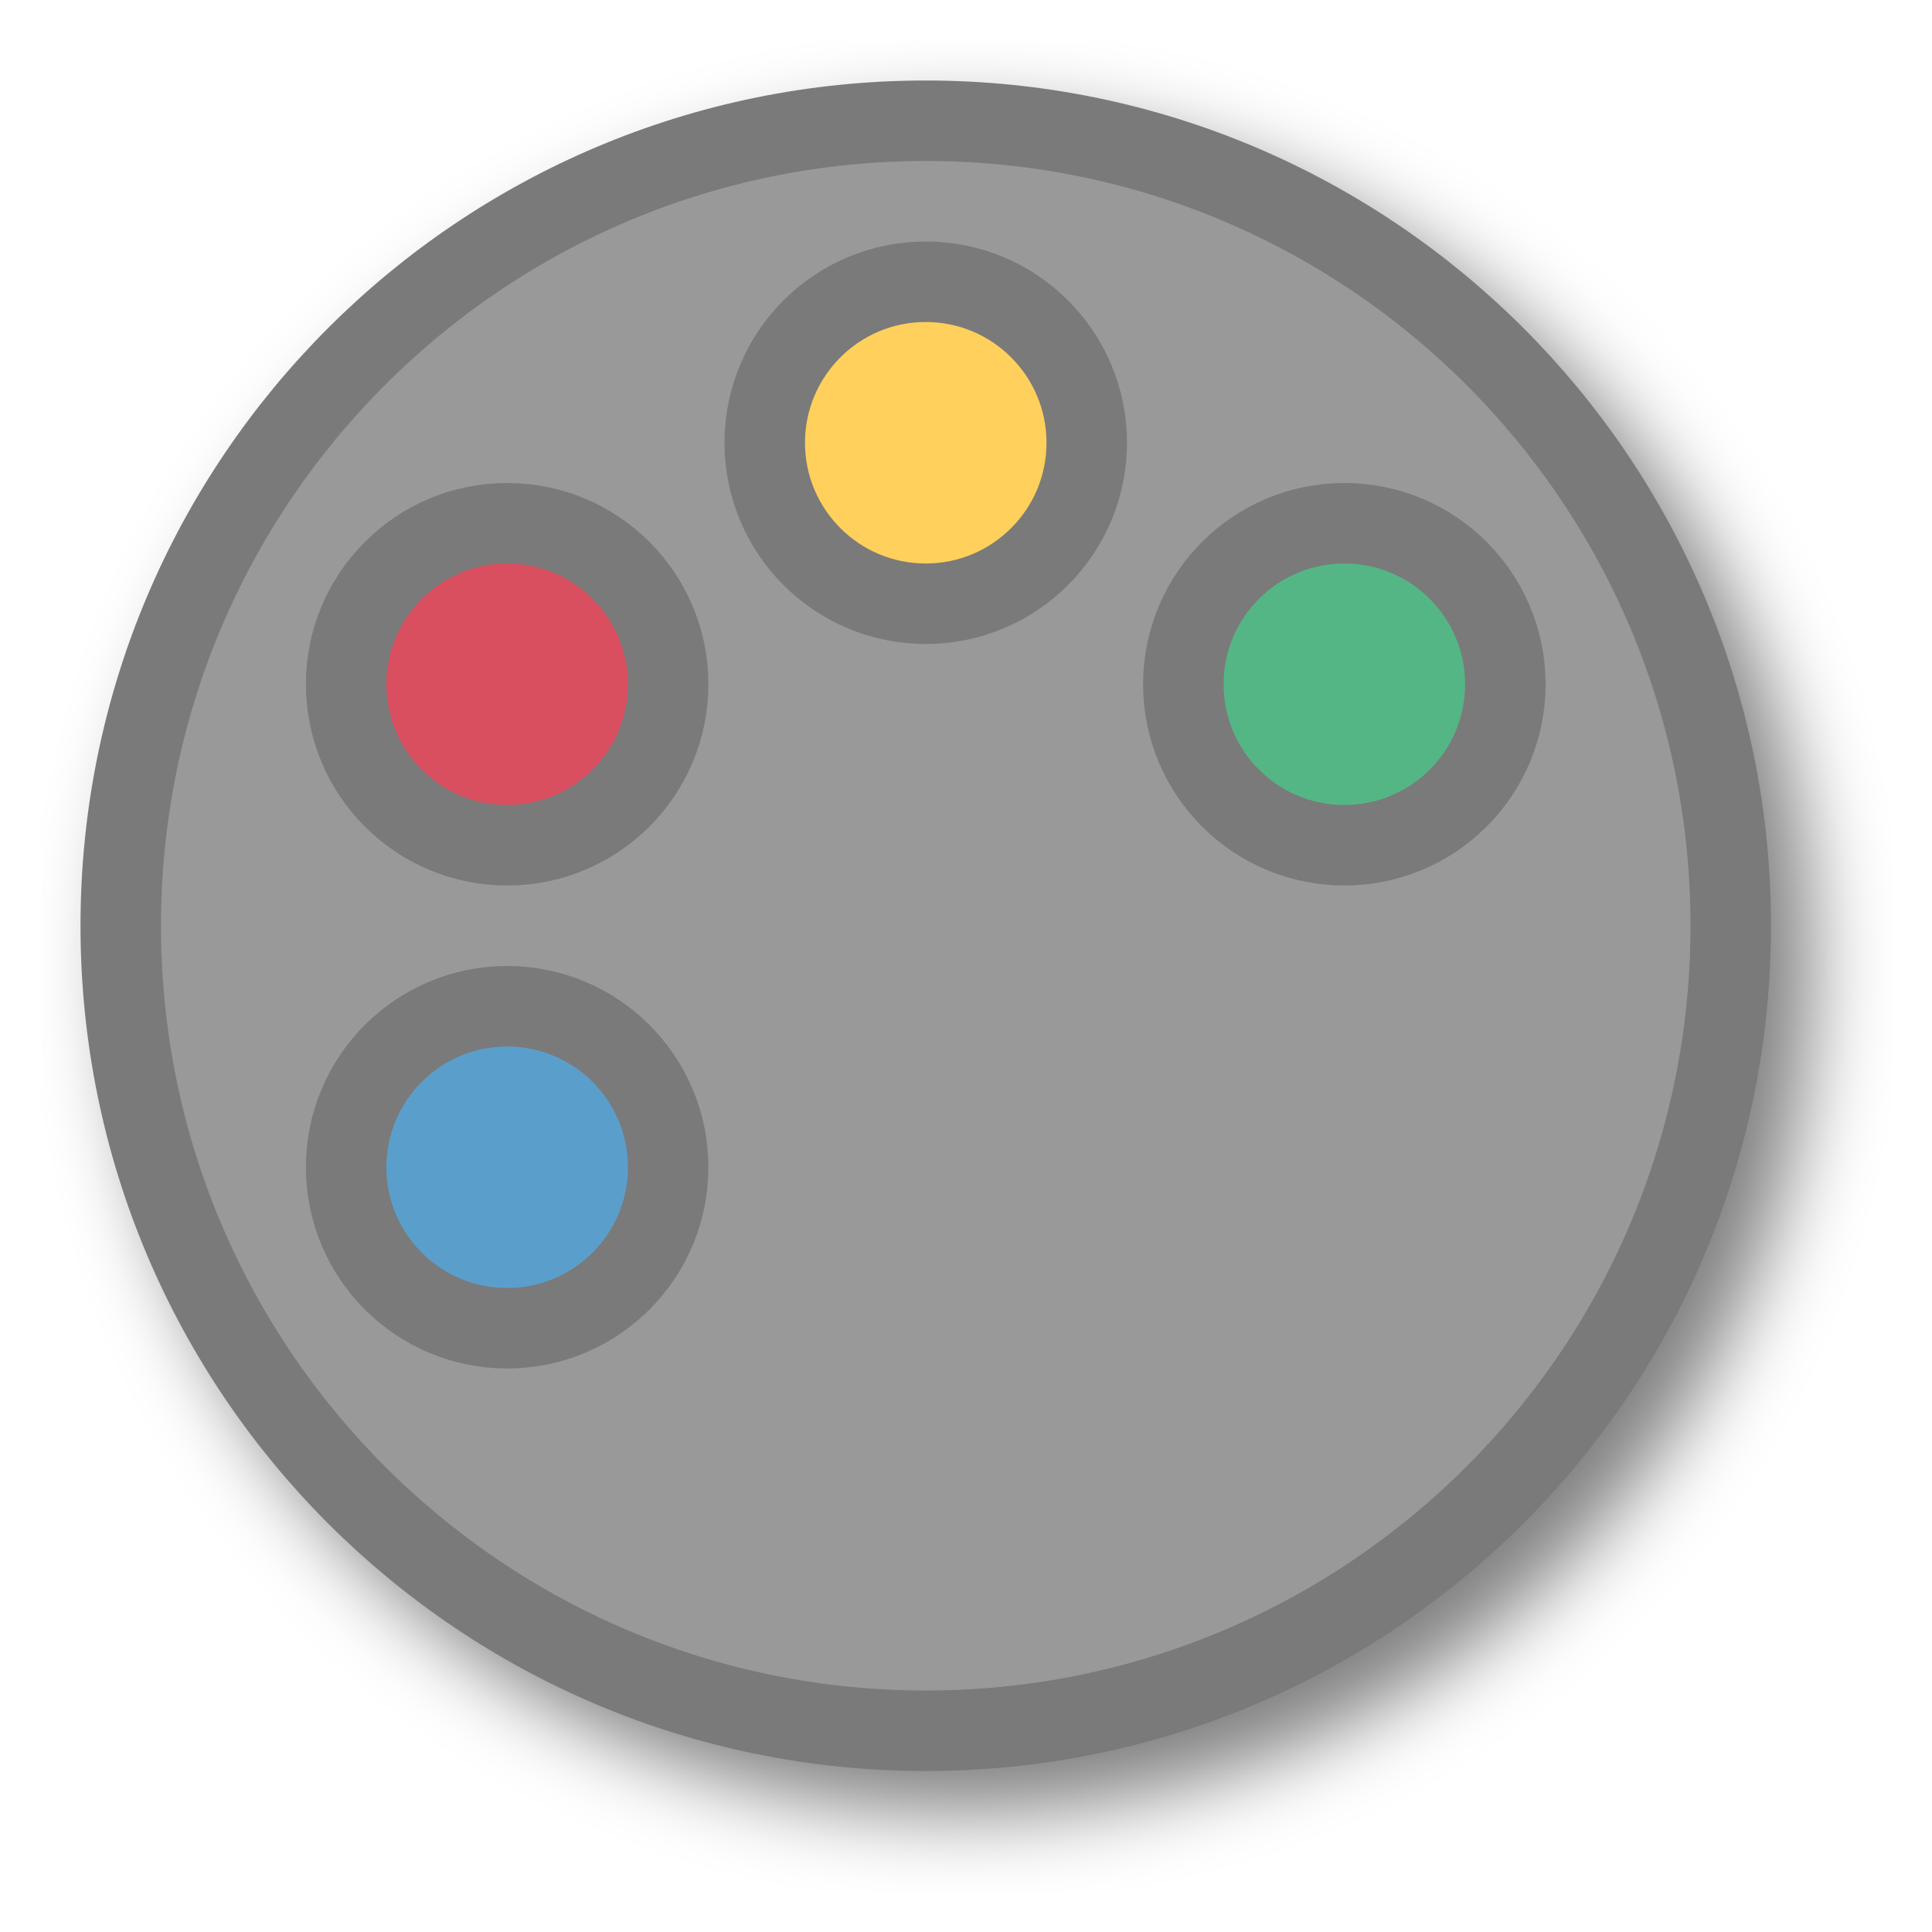
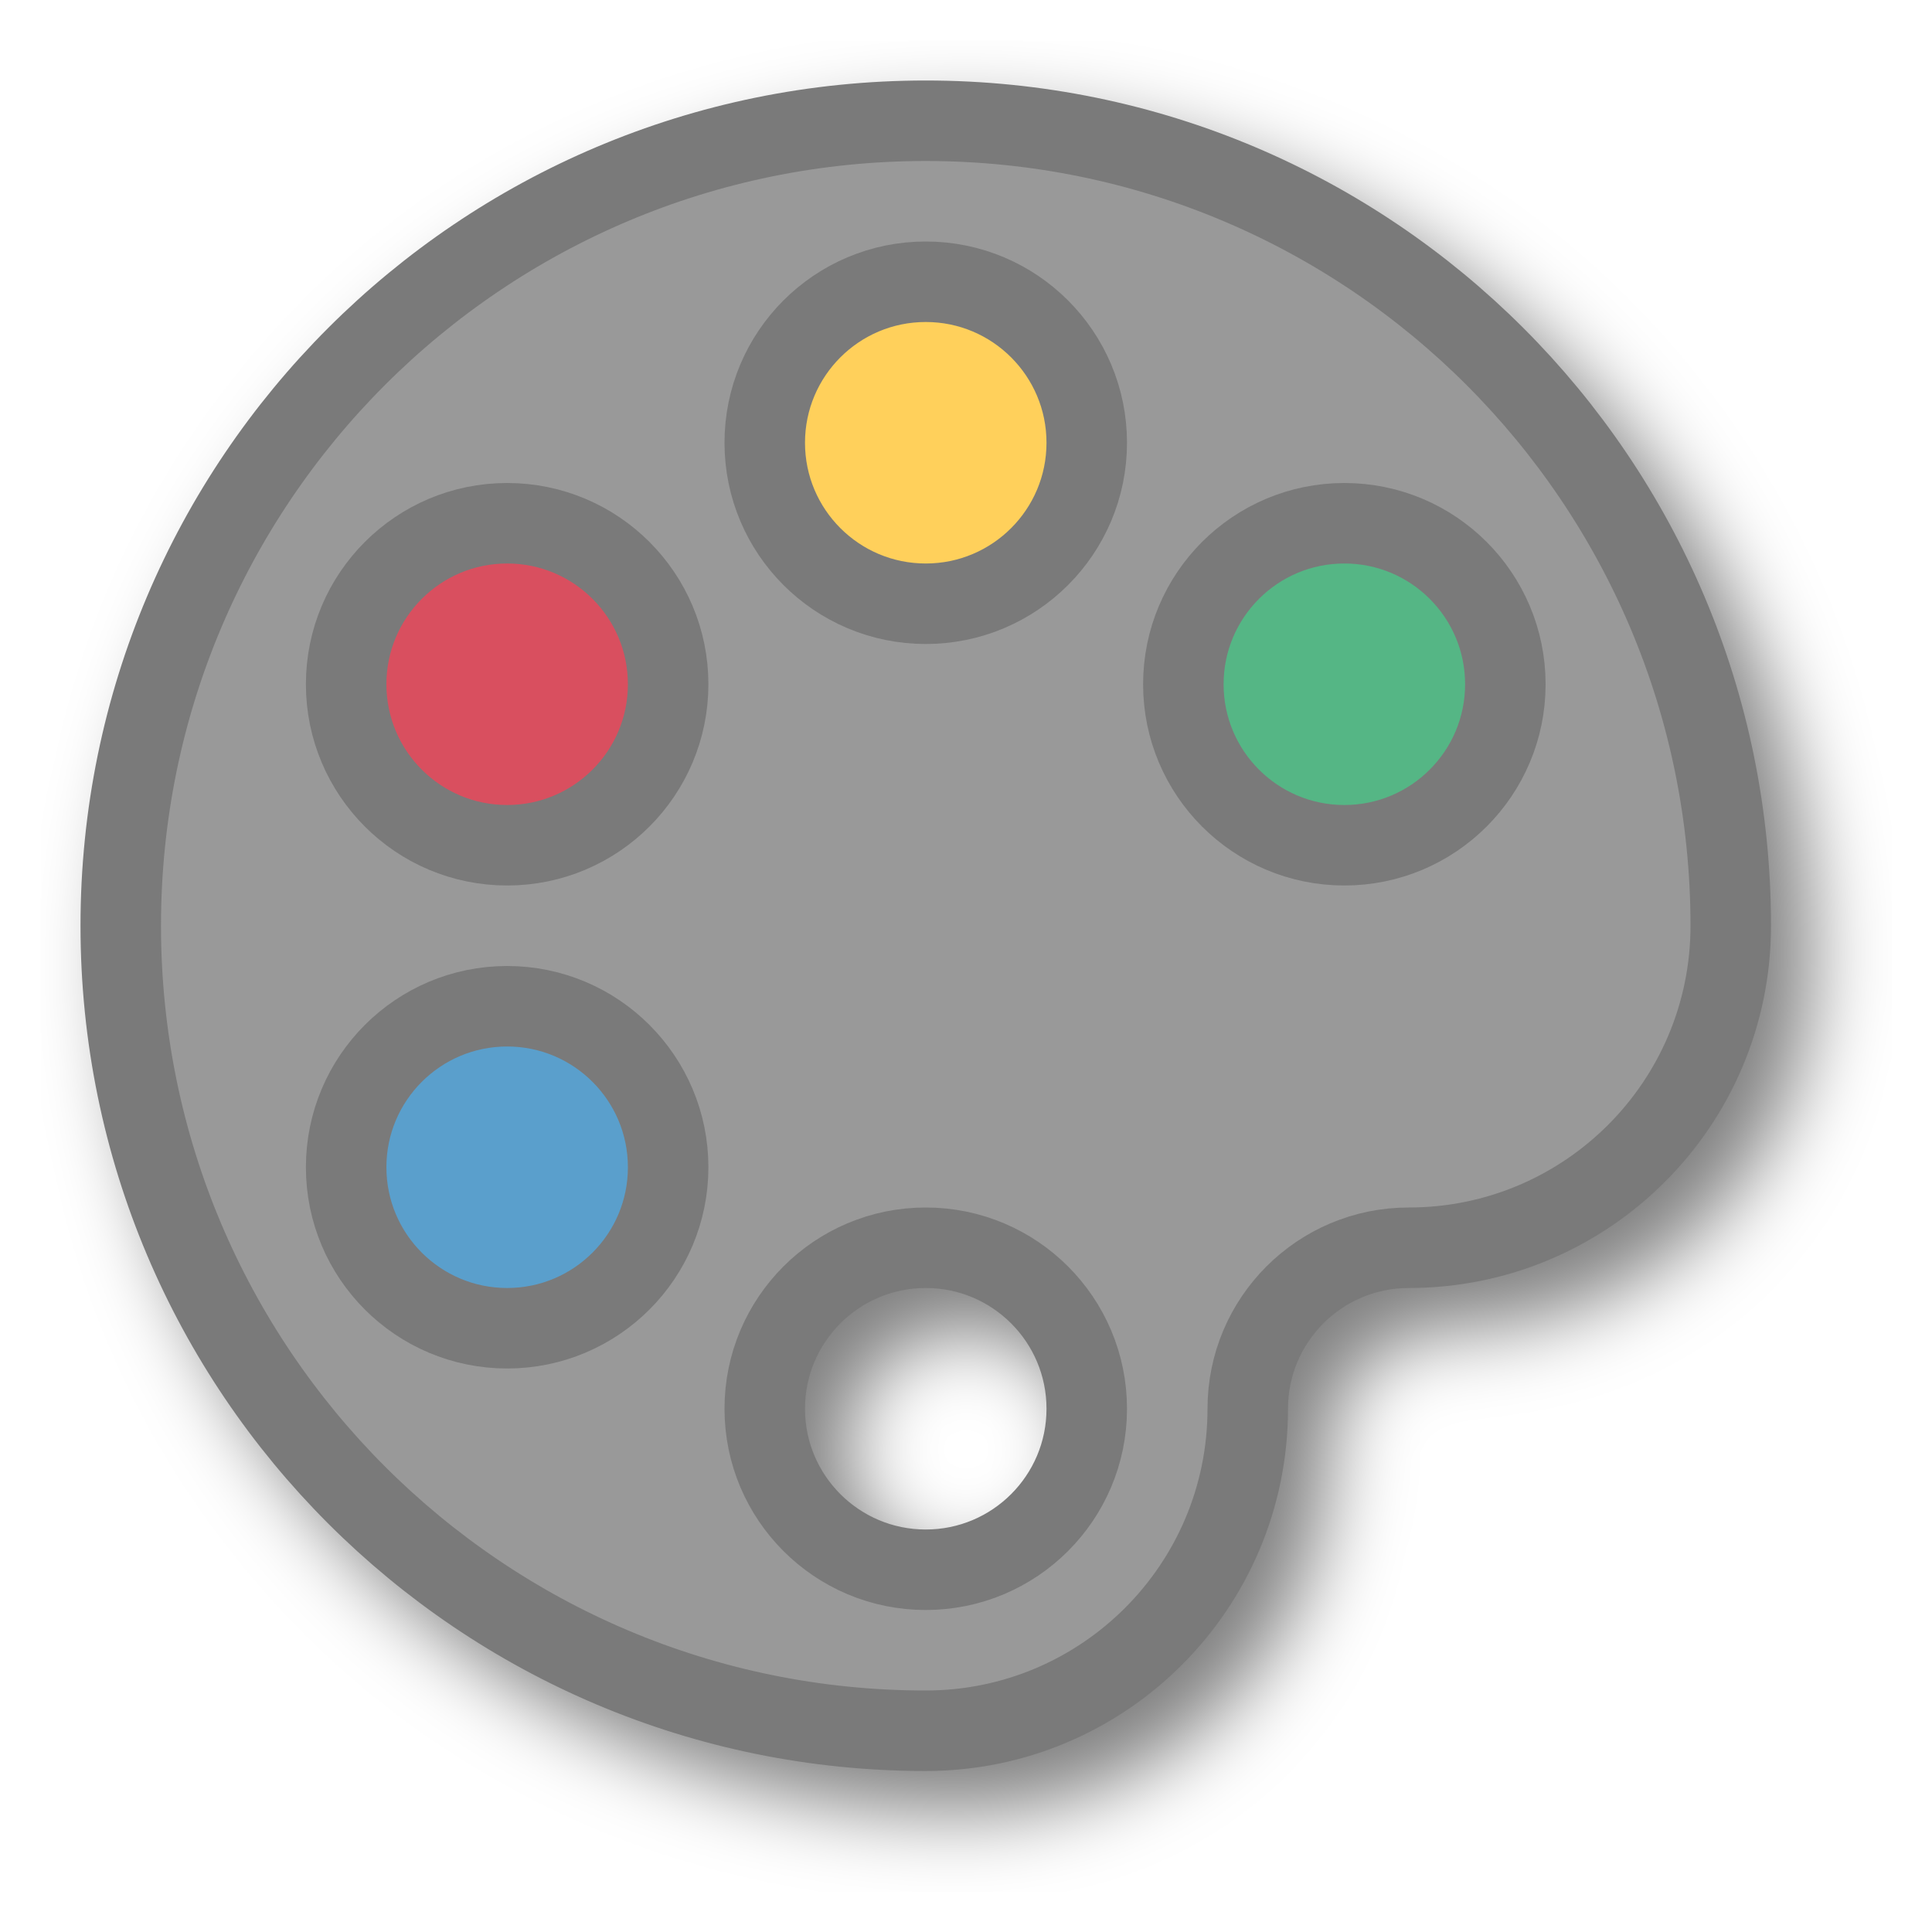
<svg xmlns="http://www.w3.org/2000/svg" xmlns:xlink="http://www.w3.org/1999/xlink" version="1.1" xml:space="preserve" width="48px" height="48px" viewBox="-23 -23 48 48" preserveAspectRatio="xMidYMid" stroke-linejoin="round" stroke-linecap="round" id="icon">
  <defs>
    <filter id="shadow" color-interpolation-filters="sRGB">
      <feFlood result="black" flood-color="hsl(0, 0%, 0%)" flood-opacity="0.5" />
      <feComposite result="cut-out" in="black" in2="SourceGraphic" operator="in" />
      <feGaussianBlur result="blur" in="cut-out" stdDeviation="1" />
      <feOffset result="offset" dx="1" dy="1" />
      <feComposite result="final" in="SourceGraphic" in2="offset" operator="over" />
    </filter>
    <symbol id="bg-palette" overflow="visible">
-       <circle cx="0" cy="0" r="20" />
+       <path d="M 0 0         m                                    0.00 -20.00         a   20.00  20.00     0 0    1       20.00  20.00         a    8.00   8.00     0 0    1       -8.00   8.00         a    4.00   4.00     0 0    0       -4.00   4.00         a    8.00   8.00     0 0    1       -8.00   8.00         a   20.00  20.00     0 0    1        0.00 -40.00         z         m                                    0.00  36.00         a    4.00   4.00     0 0    0        0.00  -8.00         a    4.00   4.00     0 0    0        0.00   8.00         z" />
    </symbol>
  </defs>
  <use id="background" fill="#999999" stroke="#7A7A7A" stroke-width="2" xlink:href="#bg-palette" x="0" y="0" filter="url(#shadow)" />
  <circle id="foreground-dot-blue" fill="#5A9FCC" stroke="#7A7A7A" stroke-width="2" cx="-10.4" cy="6" r="4" />
  <circle id="foreground-dot-red" fill="#D94F5F" stroke="#7A7A7A" stroke-width="2" cx="-10.4" cy="-6" r="4" />
  <circle id="foreground-dot-yellow" fill="#FFD05B" stroke="#7A7A7A" stroke-width="2" cx="0" cy="-12" r="4" />
  <circle id="foreground-dot-green" fill="#55B685" stroke="#7A7A7A" stroke-width="2" cx="10.4" cy="-6" r="4" />
</svg>
